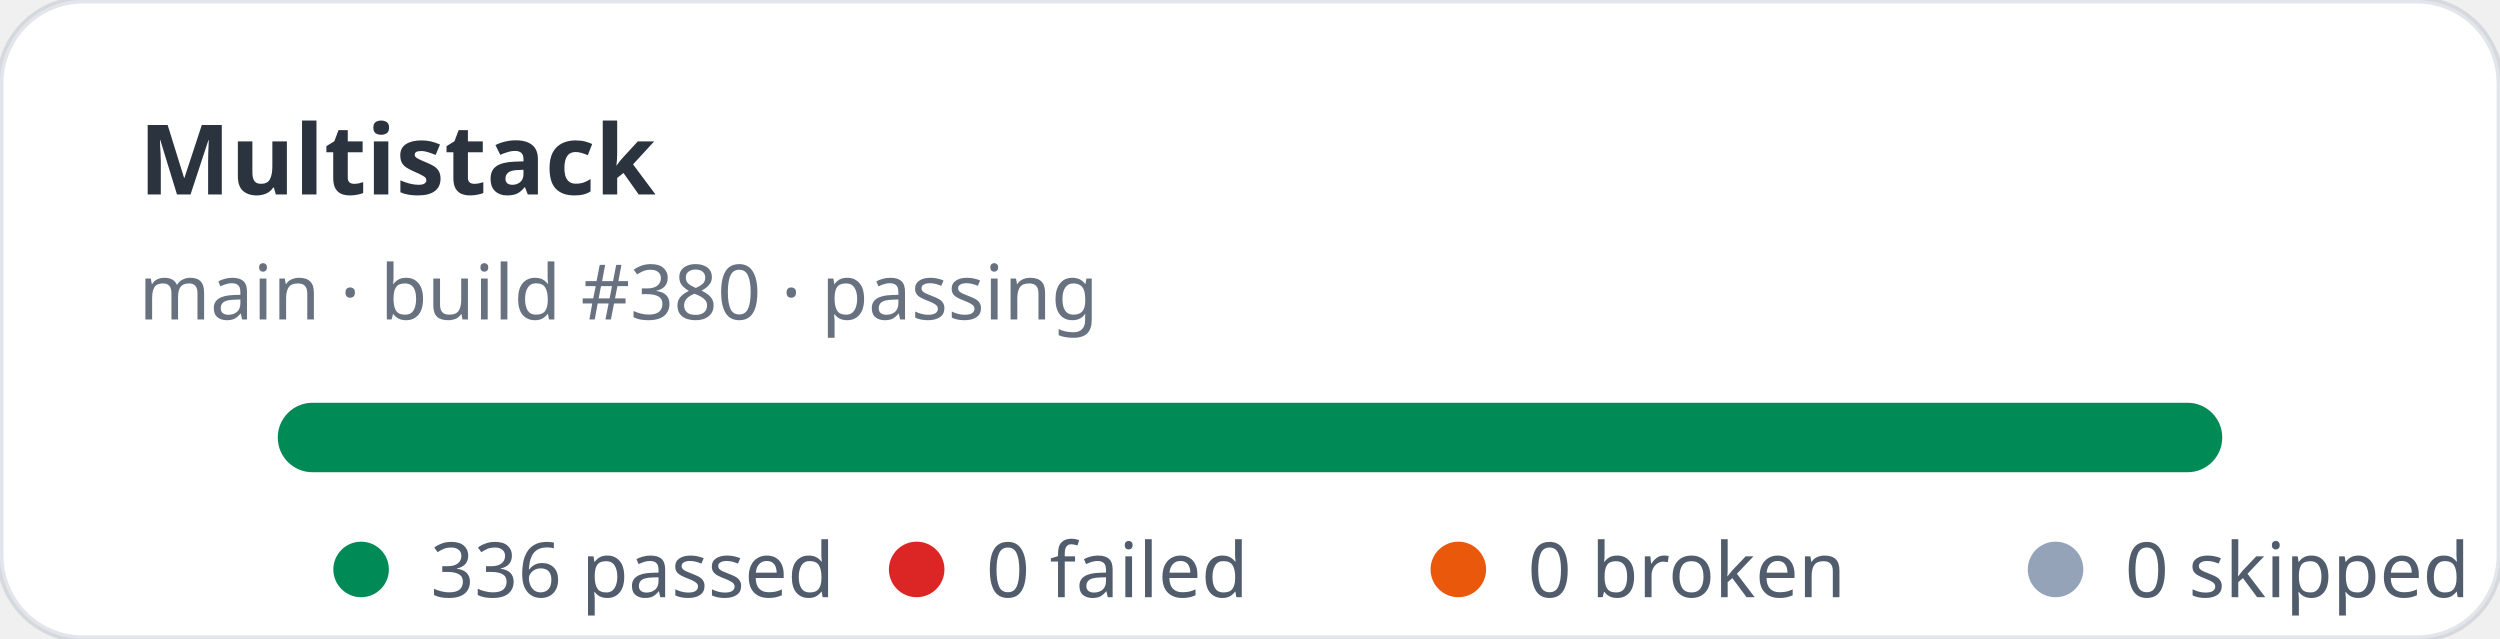
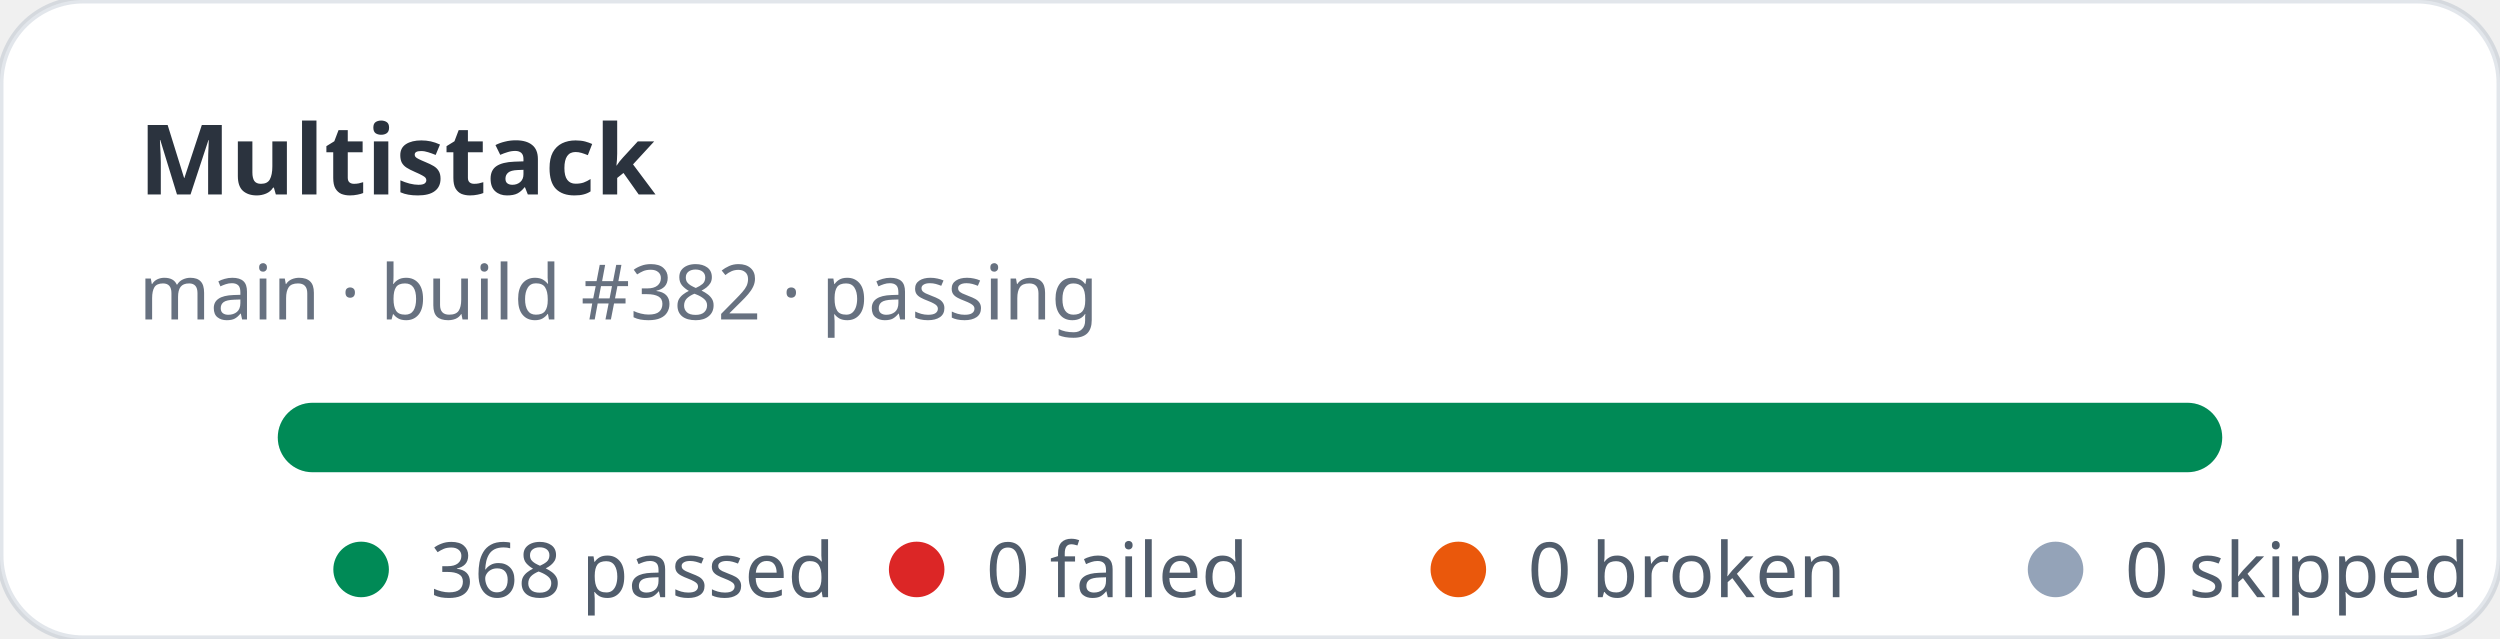
- <svg xmlns="http://www.w3.org/2000/svg" width="360" height="92" viewBox="0 0 360 92" role="img" aria-label="Multistack stats: 336 passed, 0 failed">
+ <svg xmlns="http://www.w3.org/2000/svg" width="360" height="92" viewBox="0 0 360 92" role="img" aria-label="Multistack stats: 368 passed, 0 failed">
  <rect width="360" height="92" rx="12" fill="#ffffff" stroke="rgba(11,48,86,0.12)" />
  <text x="20" y="28" fill="rgba(1,10,24,0.83)" font-family="ui-sans-serif,system-ui,sans-serif" font-size="14" font-weight="700">Multistack</text>
-   <text x="20" y="46" fill="rgba(2,19,44,0.6)" font-family="ui-sans-serif,system-ui,sans-serif" font-size="11">main · build #380 · passing</text>
+   <text x="20" y="46" fill="rgba(2,19,44,0.6)" font-family="ui-sans-serif,system-ui,sans-serif" font-size="11">main · build #382 · passing</text>
  <rect x="40" y="58" width="280" height="10" rx="5" fill="#e2e8f0" />
  <rect x="40" y="58" width="280" height="10" rx="5" fill="#008a56" />
  <g font-family="ui-sans-serif,system-ui,sans-serif" font-size="11" fill="rgba(1,18,40,0.68)">
    <circle cx="52" cy="82" r="4" fill="#008a56" />
-     <text x="62" y="86">336 passed</text>
+     <text x="62" y="86">368 passed</text>
    <circle cx="132" cy="82" r="4" fill="#dc2626" />
    <text x="142" y="86">0 failed</text>
    <circle cx="210" cy="82" r="4" fill="#ea580c" />
    <text x="220" y="86">0 broken</text>
    <circle cx="296" cy="82" r="4" fill="#94a3b8" />
    <text x="306" y="86">0 skipped</text>
  </g>
</svg>
